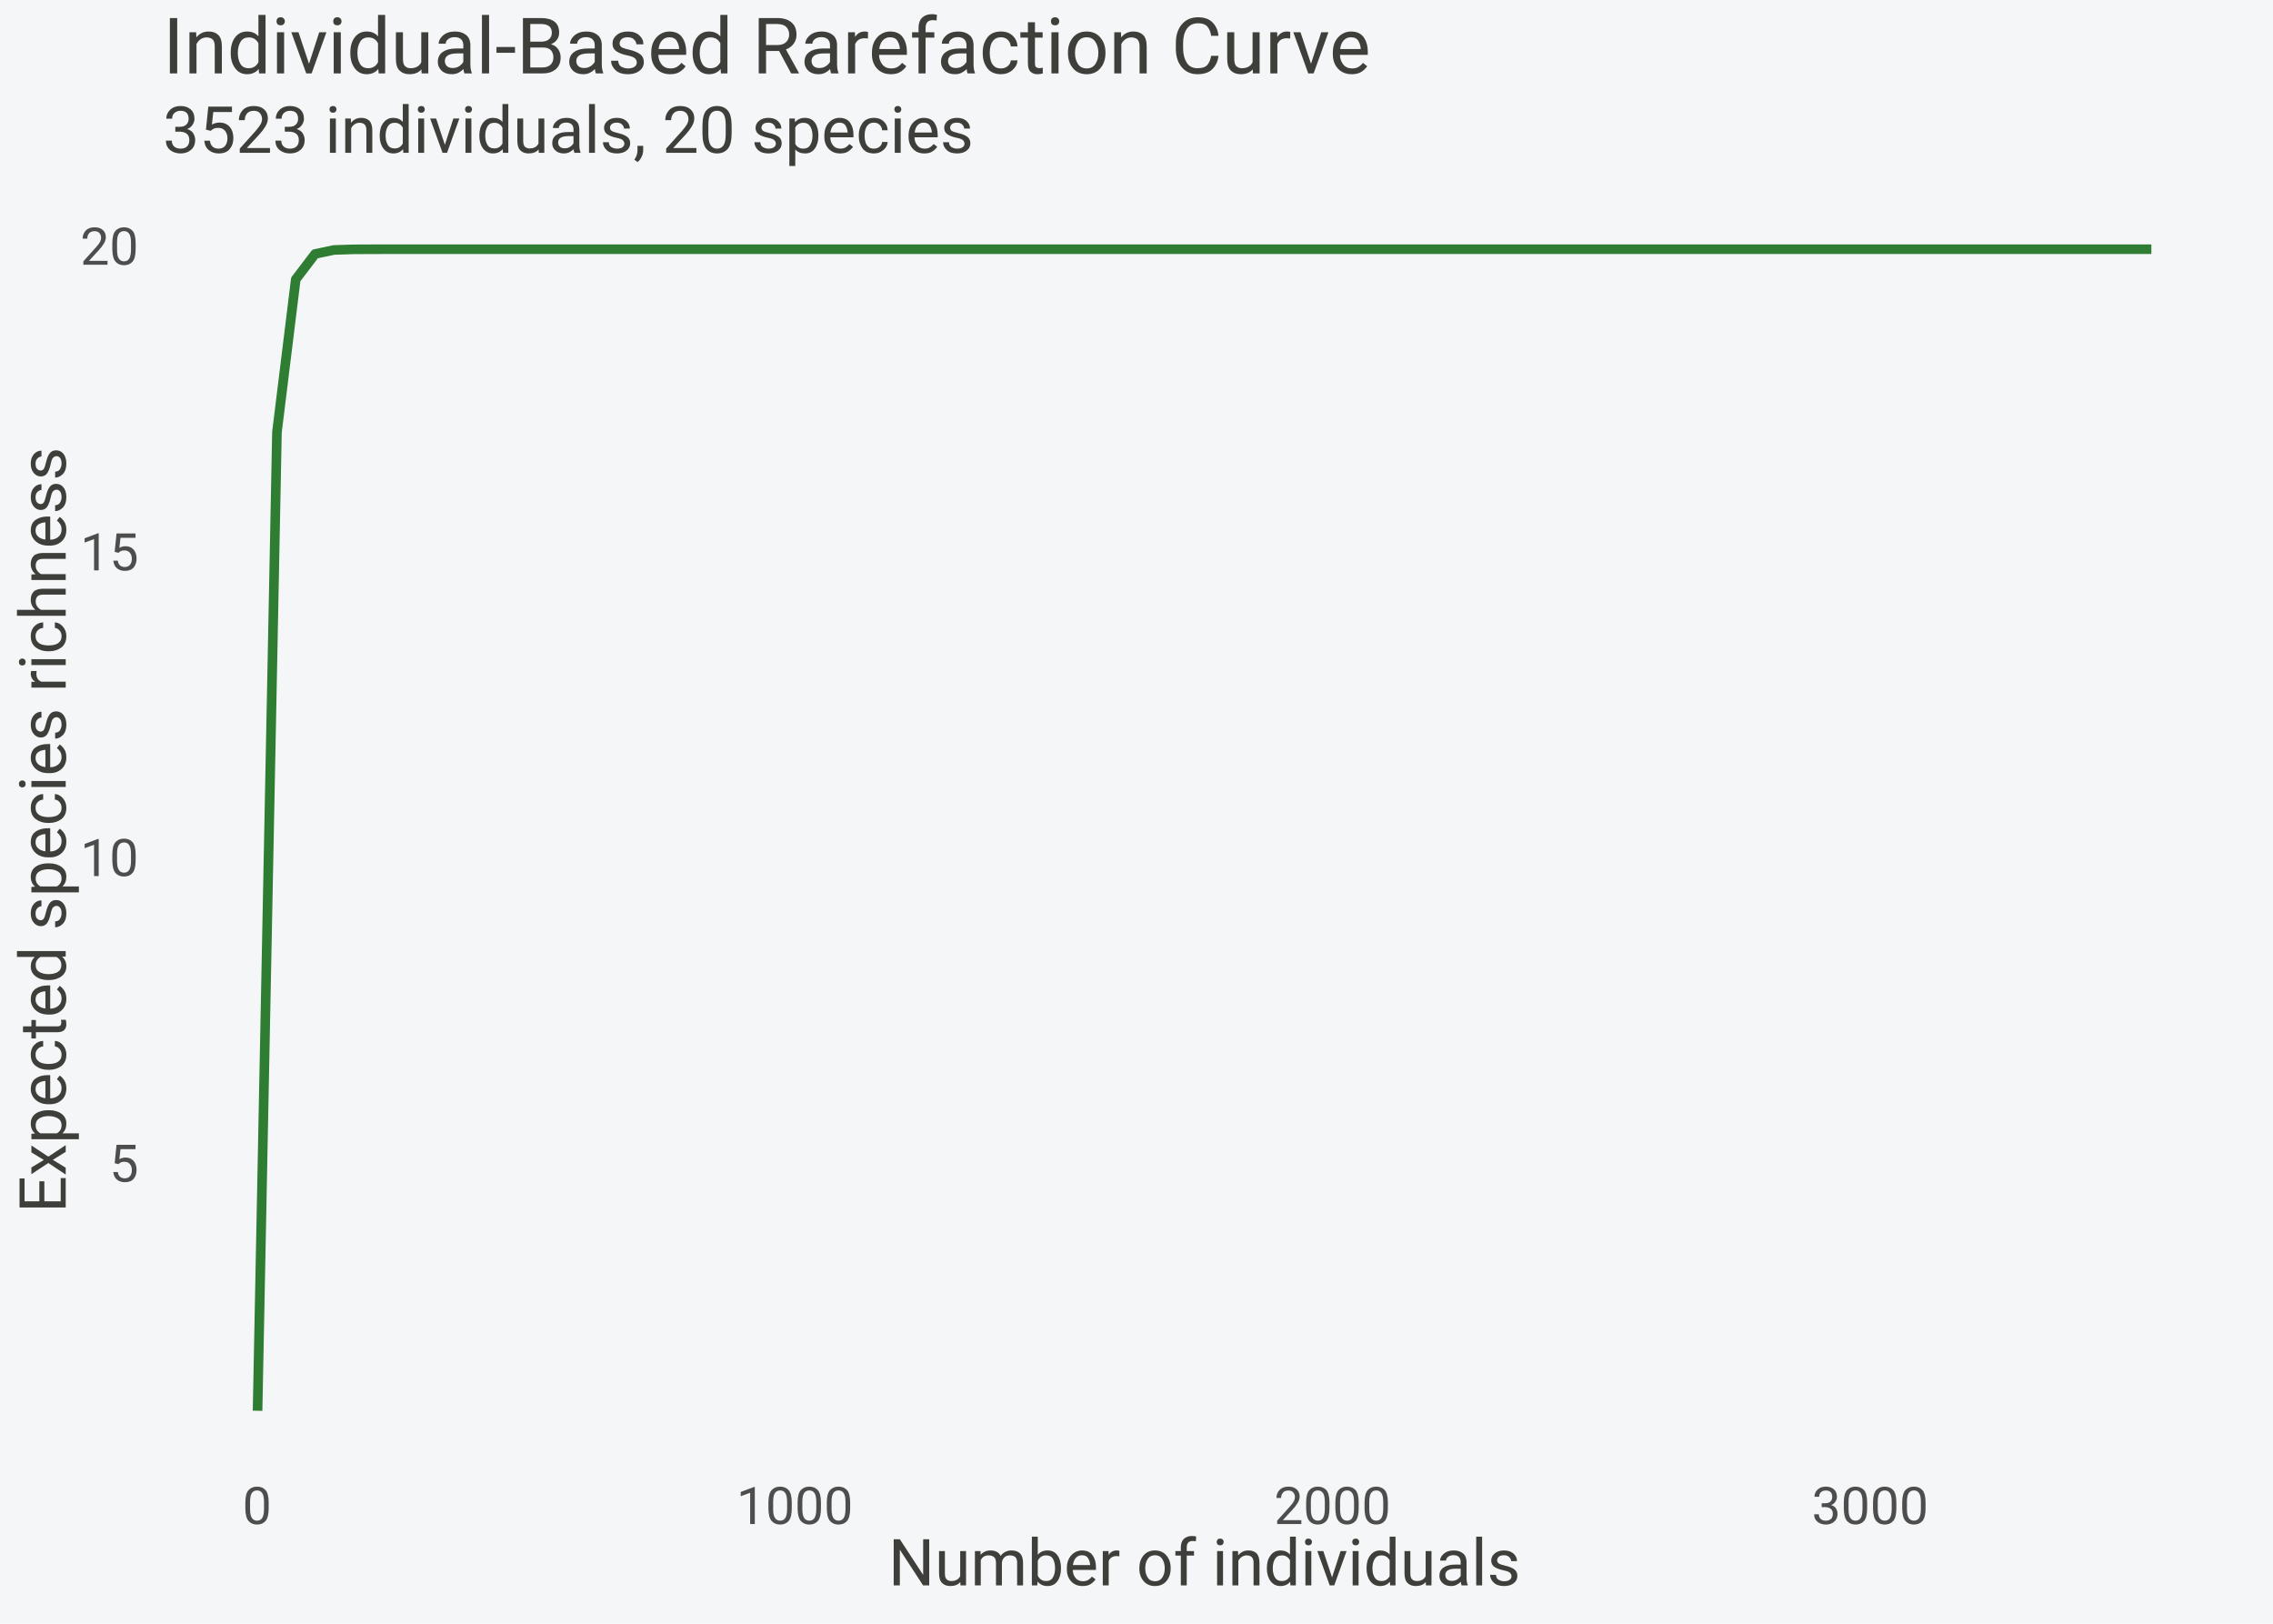
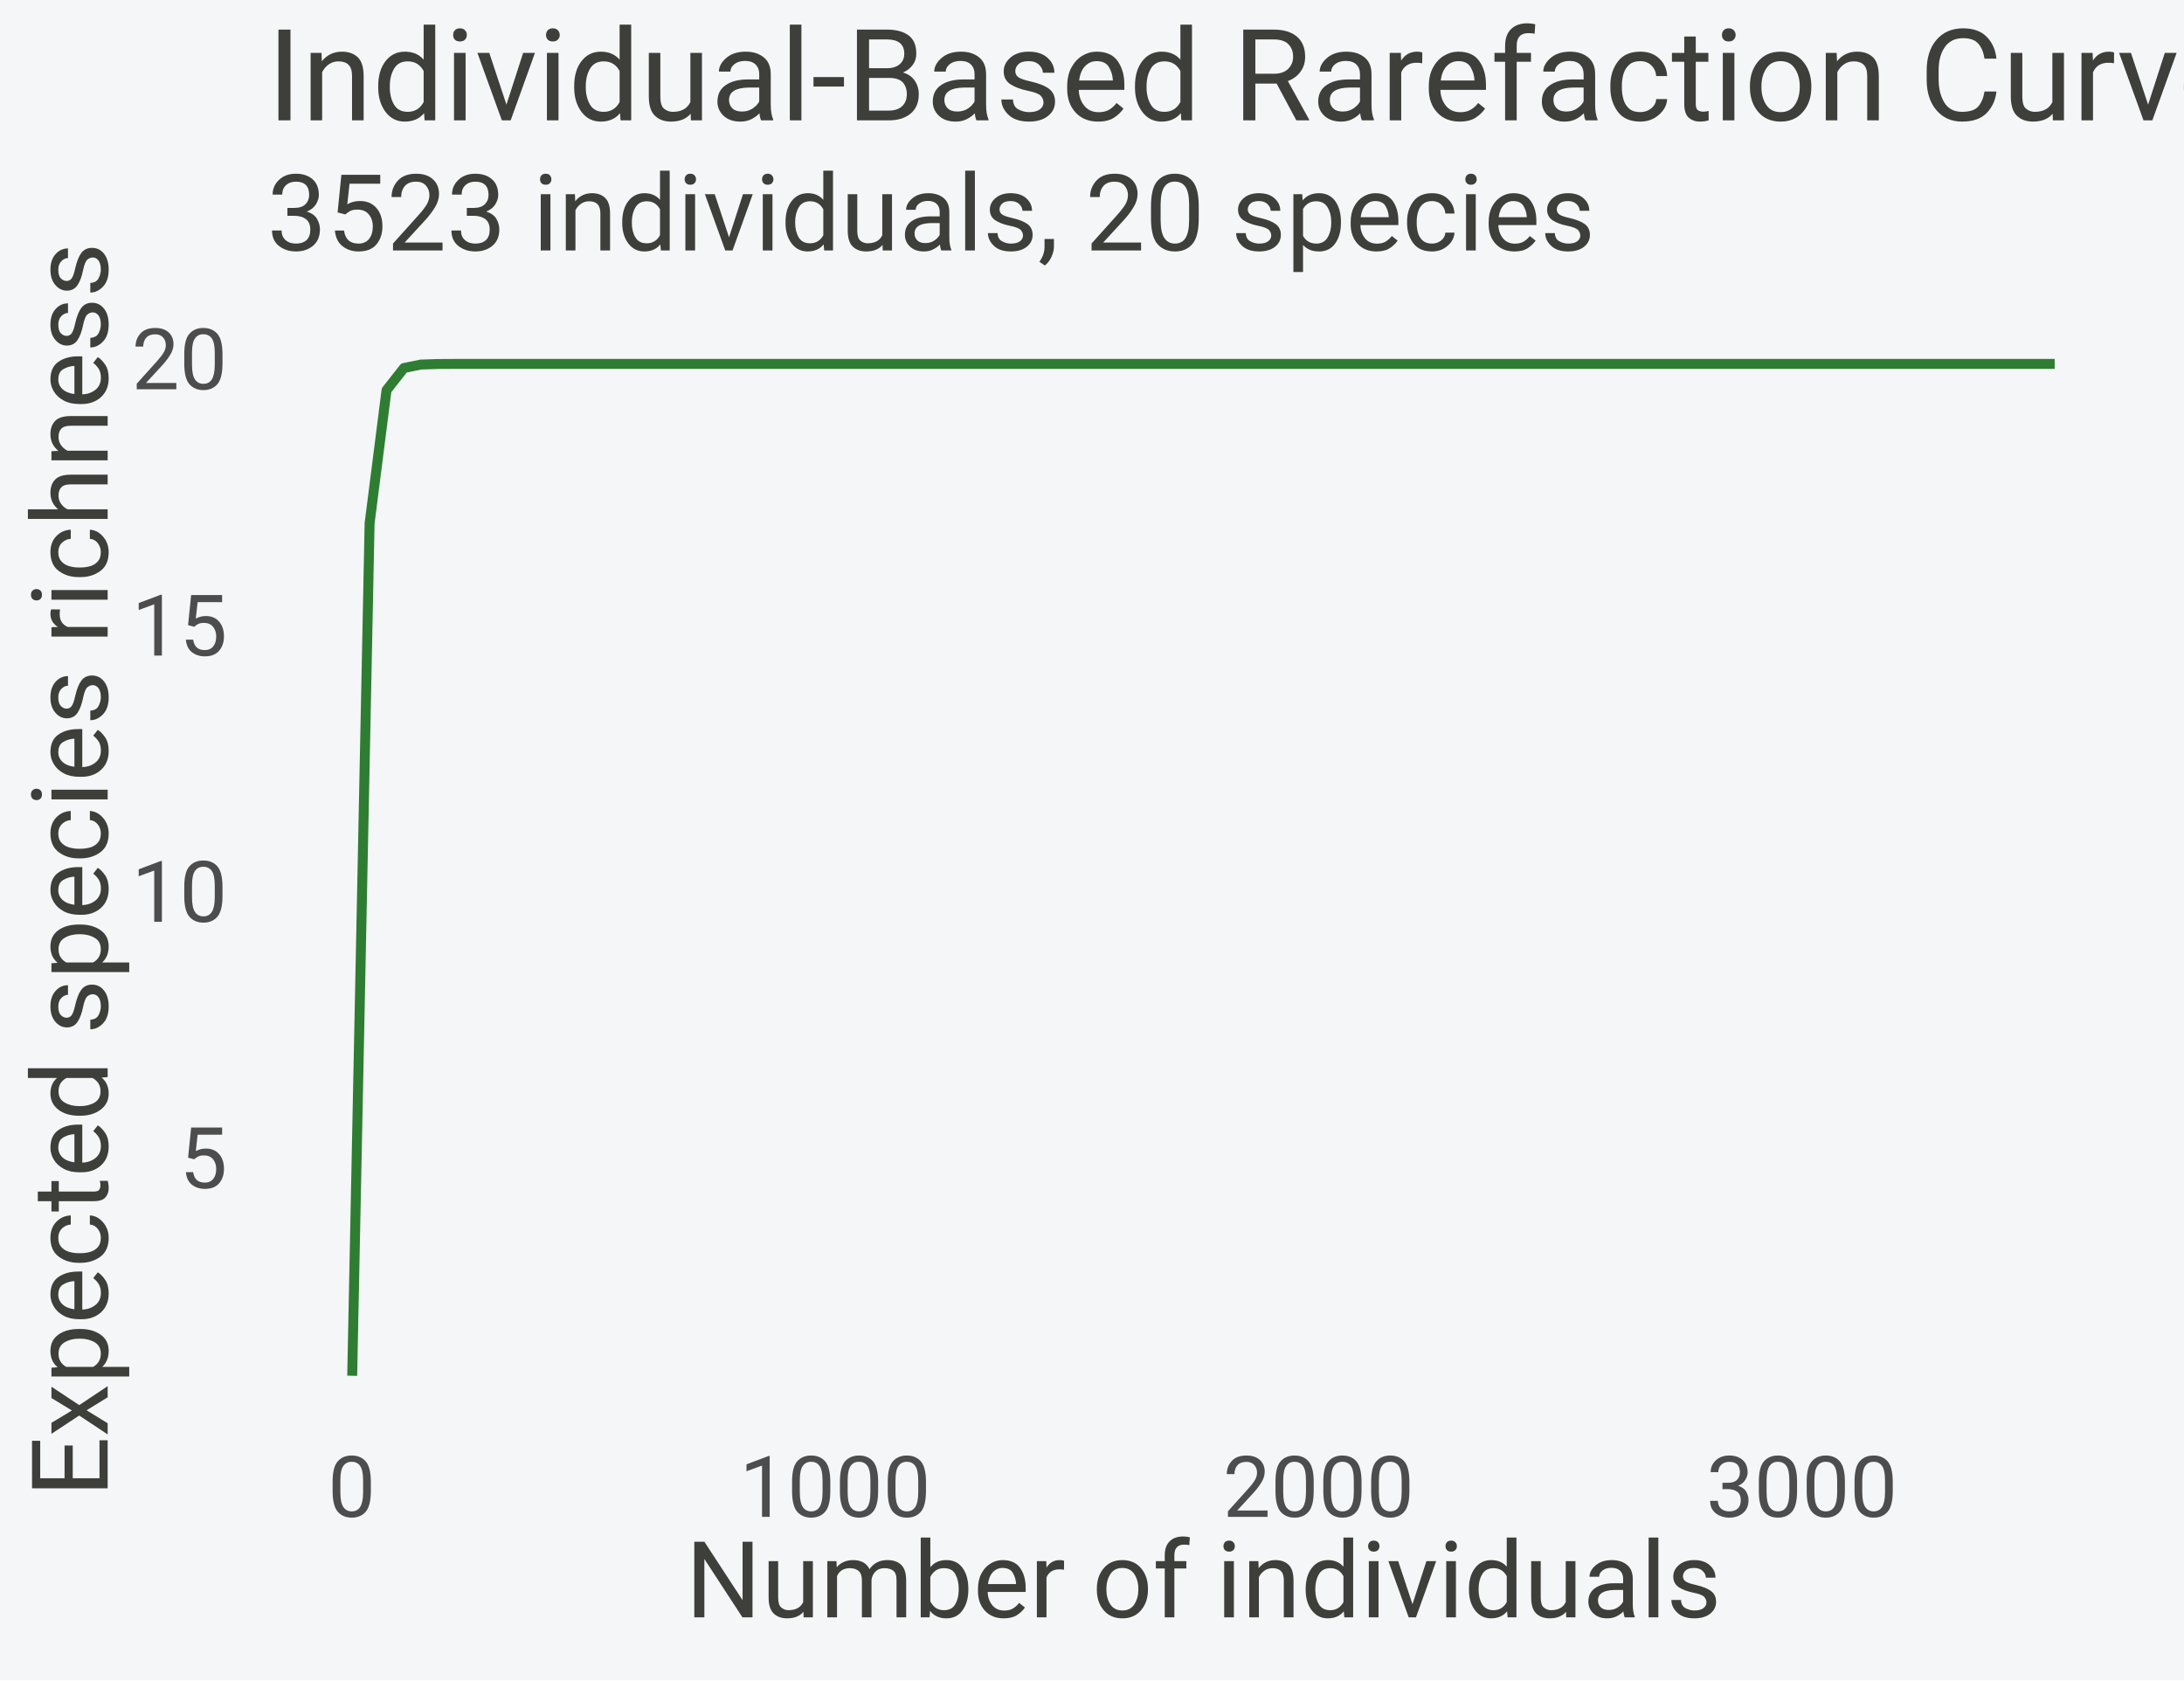
- <svg xmlns="http://www.w3.org/2000/svg" width="504.00pt" height="360.00pt" viewBox="0 0 504.00 360.00">
+ <svg xmlns="http://www.w3.org/2000/svg" width="468.00pt" height="360.00pt" viewBox="0 0 468.00 360.00">
  <g class="svglite">
    <defs>
      <style type="text/css">
    /* theme-aware-processed */
    .svglite line, .svglite polyline, .svglite polygon, .svglite path, .svglite circle {
      fill: none;
      stroke: #3E3F3A;
      stroke-linecap: round;
      stroke-linejoin: round;
      stroke-miterlimit: 10.00;
    }
    .svglite &gt; g &gt; rect {
      fill: none;
      stroke: #3E3F3A;
      stroke-linecap: round;
      stroke-linejoin: round;
      stroke-miterlimit: 10.00;
    }
    .svglite text {
      white-space: pre;
      fill: #3E3F3A;
    }
    .svglite g.glyphgroup path {
      fill: inherit;
      stroke: none;
    }
  </style>
    </defs>
-     <rect width="100%" height="100%" style="stroke: none; fill: #F5F6F8;" />
+     <rect class="svg-bg" width="100%" height="100%" style="stroke: none; fill: #F5F6F8;" />
    <defs>
-       <clipPath id="cpMC4wMHw1MDQuMDB8MC4wMHwzNjAuMDA=">
-         <rect x="0.00" y="0.00" width="504.00" height="360.00" />
+       <clipPath id="cpMC4wMHw0NjguMDB8MC4wMHwzNjAuMDA=">
+         <rect x="0.00" y="0.00" width="468.00" height="360.00" />
      </clipPath>
    </defs>
-     <g clip-path="url(#cpMC4wMHw1MDQuMDB8MC4wMHwzNjAuMDA=)">
-       <rect x="0.00" y="0.00" width="504.00" height="360.00" style="stroke-width: 1.16; stroke: none;" /> fill: #F5F6F8;' /&gt;
+     <g clip-path="url(#cpMC4wMHw0NjguMDB8MC4wMHwzNjAuMDA=)">
+       <rect x="0.00" y="0.00" width="468.00" height="360.00" style="stroke-width: 1.84; stroke: none;" /> fill: #F5F6F8;' /&gt;
</g>
    <defs>
-       <clipPath id="cpMzYuMTJ8NDk4LjAyfDQyLjM4fDMyNS42NQ==">
-         <rect x="36.12" y="42.38" width="461.90" height="283.28" />
+       <clipPath id="cpNTcuMjN8NDU4LjU0fDY3LjEzfDMwNS42MQ==">
+         <rect x="57.23" y="67.13" width="401.30" height="238.48" />
      </clipPath>
    </defs>
-     <g clip-path="url(#cpMzYuMTJ8NDk4LjAyfDQyLjM4fDMyNS42NQ==)">
-       <rect x="36.12" y="42.38" width="461.90" height="283.28" style="stroke-width: 1.16; stroke: none;" /> fill: #F5F6F8;' /&gt;
- <polygon points="57.11,312.78 61.41,95.86 65.58,61.99 69.87,56.31 74.04,55.43 78.34,55.28 82.51,55.26 86.80,55.25 91.09,55.25 95.27,55.25 99.56,55.25 103.73,55.25 108.02,55.25 112.20,55.25 116.49,55.25 120.78,55.25 124.95,55.25 129.25,55.25 133.42,55.25 137.71,55.25 142.00,55.25 146.18,55.25 150.47,55.25 154.64,55.25 158.93,55.25 163.11,55.25 167.40,55.25 171.69,55.25 175.86,55.25 180.16,55.25 184.33,55.25 188.62,55.25 192.79,55.25 197.09,55.25 201.38,55.25 205.55,55.25 209.84,55.25 214.02,55.25 218.31,55.25 222.48,55.25 226.77,55.25 231.06,55.25 235.24,55.25 239.53,55.25 243.70,55.25 247.99,55.25 252.17,55.25 256.46,55.25 260.75,55.25 264.92,55.25 269.22,55.25 273.39,55.25 277.68,55.25 281.97,55.25 286.15,55.25 290.44,55.25 294.61,55.25 298.90,55.25 303.08,55.25 307.37,55.25 311.66,55.25 315.83,55.25 320.13,55.25 324.30,55.25 328.59,55.25 332.76,55.25 337.06,55.25 341.35,55.25 345.52,55.25 349.81,55.25 353.99,55.25 358.28,55.25 362.45,55.25 366.74,55.25 371.04,55.25 375.21,55.25 379.50,55.25 383.67,55.25 387.97,55.25 392.14,55.25 396.43,55.25 400.72,55.25 404.90,55.25 409.19,55.25 413.36,55.25 417.65,55.25 421.94,55.25 426.12,55.25 430.41,55.25 434.58,55.25 438.87,55.25 443.05,55.25 447.34,55.25 451.63,55.25 455.80,55.25 460.10,55.25 464.27,55.25 468.56,55.25 472.73,55.25 477.03,55.25 477.03,55.25 472.73,55.25 468.56,55.25 464.27,55.25 460.10,55.25 455.80,55.25 451.63,55.25 447.34,55.25 443.05,55.25 438.87,55.25 434.58,55.25 430.41,55.25 426.12,55.25 421.94,55.25 417.65,55.25 413.36,55.25 409.19,55.25 404.90,55.25 400.72,55.25 396.43,55.25 392.14,55.25 387.97,55.25 383.67,55.25 379.50,55.25 375.21,55.25 371.04,55.25 366.74,55.25 362.45,55.25 358.28,55.25 353.99,55.25 349.81,55.25 345.52,55.25 341.35,55.25 337.06,55.25 332.76,55.25 328.59,55.25 324.30,55.25 320.13,55.25 315.83,55.25 311.66,55.25 307.37,55.25 303.08,55.25 298.90,55.25 294.61,55.25 290.44,55.25 286.15,55.25 281.97,55.25 277.68,55.25 273.39,55.25 269.22,55.25 264.92,55.25 260.75,55.25 256.46,55.25 252.17,55.25 247.99,55.25 243.70,55.25 239.53,55.25 235.24,55.25 231.06,55.25 226.77,55.25 222.48,55.25 218.31,55.25 214.02,55.25 209.84,55.25 205.55,55.25 201.38,55.25 197.09,55.25 192.79,55.25 188.62,55.25 184.33,55.25 180.16,55.25 175.86,55.25 171.69,55.25 167.40,55.25 163.11,55.25 158.93,55.25 154.64,55.25 150.47,55.25 146.18,55.25 142.00,55.25 137.71,55.25 133.42,55.25 129.25,55.25 124.95,55.25 120.78,55.25 116.49,55.25 112.20,55.25 108.02,55.25 103.73,55.25 99.56,55.25 95.27,55.25 91.09,55.25 86.80,55.25 82.51,55.26 78.34,55.30 74.04,55.49 69.87,56.51 65.58,62.51 61.41,96.64 57.11,312.78 " style="stroke-width: 0.00; stroke: none; stroke-linecap: butt; fill: #4CAF50; fill-opacity: 0.30;" />
-       <polyline points="57.11,312.78 61.41,95.86 65.58,61.99 69.87,56.31 74.04,55.43 78.34,55.28 82.51,55.26 86.80,55.25 91.09,55.25 95.27,55.25 99.56,55.25 103.73,55.25 108.02,55.25 112.20,55.25 116.49,55.25 120.78,55.25 124.95,55.25 129.25,55.25 133.42,55.25 137.71,55.25 142.00,55.25 146.18,55.25 150.47,55.25 154.64,55.25 158.93,55.25 163.11,55.25 167.40,55.25 171.69,55.25 175.86,55.25 180.16,55.25 184.33,55.25 188.62,55.25 192.79,55.25 197.09,55.25 201.38,55.25 205.55,55.25 209.84,55.25 214.02,55.25 218.31,55.25 222.48,55.25 226.77,55.25 231.06,55.25 235.24,55.25 239.53,55.25 243.70,55.25 247.99,55.25 252.17,55.25 256.46,55.25 260.75,55.25 264.92,55.25 269.22,55.25 273.39,55.25 277.68,55.25 281.97,55.25 286.15,55.25 290.44,55.25 294.61,55.25 298.90,55.25 303.08,55.25 307.37,55.25 311.66,55.25 315.83,55.25 320.13,55.25 324.30,55.25 328.59,55.25 332.76,55.25 337.06,55.25 341.35,55.25 345.52,55.25 349.81,55.25 353.99,55.25 358.28,55.25 362.45,55.25 366.74,55.25 371.04,55.25 375.21,55.25 379.50,55.25 383.67,55.25 387.97,55.25 392.14,55.25 396.43,55.25 400.72,55.25 404.90,55.25 409.19,55.25 413.36,55.25 417.65,55.25 421.94,55.25 426.12,55.25 430.41,55.25 434.58,55.25 438.87,55.25 443.05,55.25 447.34,55.25 451.63,55.25 455.80,55.25 460.10,55.25 464.27,55.25 468.56,55.25 472.73,55.25 477.03,55.25 " style="stroke-width: 1.16; stroke: none; stroke-linecap: butt;" />
-       <polyline points="477.03,55.25 472.73,55.25 468.56,55.25 464.27,55.25 460.10,55.25 455.80,55.25 451.63,55.25 447.34,55.25 443.05,55.25 438.87,55.25 434.58,55.25 430.41,55.25 426.12,55.25 421.94,55.25 417.65,55.25 413.36,55.25 409.19,55.25 404.90,55.25 400.72,55.25 396.43,55.25 392.14,55.25 387.97,55.25 383.67,55.25 379.50,55.25 375.21,55.25 371.04,55.25 366.74,55.25 362.45,55.25 358.28,55.25 353.99,55.25 349.81,55.25 345.52,55.25 341.35,55.25 337.06,55.25 332.76,55.25 328.59,55.25 324.30,55.25 320.13,55.25 315.83,55.25 311.66,55.25 307.37,55.25 303.08,55.25 298.90,55.25 294.61,55.25 290.44,55.25 286.15,55.25 281.97,55.25 277.68,55.25 273.39,55.25 269.22,55.25 264.92,55.25 260.75,55.25 256.46,55.25 252.17,55.25 247.99,55.25 243.70,55.25 239.53,55.25 235.24,55.25 231.06,55.25 226.77,55.25 222.48,55.25 218.31,55.25 214.02,55.25 209.84,55.25 205.55,55.25 201.38,55.25 197.09,55.25 192.79,55.25 188.62,55.25 184.33,55.25 180.16,55.25 175.86,55.25 171.69,55.25 167.40,55.25 163.11,55.25 158.93,55.25 154.64,55.25 150.47,55.25 146.18,55.25 142.00,55.25 137.71,55.25 133.42,55.25 129.25,55.25 124.95,55.25 120.78,55.25 116.49,55.25 112.20,55.25 108.02,55.25 103.73,55.25 99.56,55.25 95.27,55.25 91.09,55.25 86.80,55.25 82.51,55.26 78.34,55.30 74.04,55.49 69.87,56.51 65.58,62.51 61.41,96.64 57.11,312.78 " style="stroke-width: 1.16; stroke: none; stroke-linecap: butt;" />
-       <polyline points="57.11,312.78 61.41,95.80 65.58,61.94 69.87,56.30 74.04,55.42 78.34,55.28 82.51,55.26 86.80,55.25 91.09,55.25 95.27,55.25 99.56,55.25 103.73,55.25 108.02,55.25 112.20,55.25 116.49,55.25 120.78,55.25 124.95,55.25 129.25,55.25 133.42,55.25 137.71,55.25 142.00,55.25 146.18,55.25 150.47,55.25 154.64,55.25 158.93,55.25 163.11,55.25 167.40,55.25 171.69,55.25 175.86,55.25 180.16,55.25 184.33,55.25 188.62,55.25 192.79,55.25 197.09,55.25 201.38,55.25 205.55,55.25 209.84,55.25 214.02,55.25 218.31,55.25 222.48,55.25 226.77,55.25 231.06,55.25 235.24,55.25 239.53,55.25 243.70,55.25 247.99,55.25 252.17,55.25 256.46,55.25 260.75,55.25 264.92,55.25 269.22,55.25 273.39,55.25 277.68,55.25 281.97,55.25 286.15,55.25 290.44,55.25 294.61,55.25 298.90,55.25 303.08,55.25 307.37,55.25 311.66,55.25 315.83,55.25 320.13,55.25 324.30,55.25 328.59,55.25 332.76,55.25 337.06,55.25 341.35,55.25 345.52,55.25 349.81,55.25 353.99,55.25 358.28,55.25 362.45,55.25 366.74,55.25 371.04,55.25 375.21,55.25 379.50,55.25 383.67,55.25 387.97,55.25 392.14,55.25 396.43,55.25 400.72,55.25 404.90,55.25 409.19,55.25 413.36,55.25 417.65,55.25 421.94,55.25 426.12,55.25 430.41,55.25 434.58,55.25 438.87,55.25 443.05,55.25 447.34,55.25 451.63,55.25 455.80,55.25 460.10,55.25 464.27,55.25 468.56,55.25 472.73,55.25 477.03,55.25 " style="stroke-width: 2.13; stroke: #2E7D32; stroke-linecap: butt;" />
+     <g clip-path="url(#cpNTcuMjN8NDU4LjU0fDY3LjEzfDMwNS42MQ==)">
+       <rect x="57.23" y="67.13" width="401.30" height="238.48" style="stroke-width: 1.84; stroke: none;" /> fill: #F5F6F8;' /&gt;
+ <polygon points="75.47,294.77 79.20,112.16 82.83,83.64 86.56,78.86 90.18,78.12 93.91,77.99 97.54,77.97 101.27,77.97 104.99,77.97 108.62,77.97 112.35,77.97 115.97,77.97 119.70,77.97 123.33,77.97 127.06,77.97 130.79,77.97 134.41,77.97 138.14,77.97 141.77,77.97 145.50,77.97 149.22,77.97 152.85,77.97 156.58,77.97 160.20,77.97 163.93,77.97 167.56,77.97 171.29,77.97 175.02,77.97 178.64,77.97 182.37,77.97 186.00,77.97 189.73,77.97 193.35,77.97 197.08,77.97 200.81,77.97 204.43,77.97 208.16,77.97 211.79,77.97 215.52,77.97 219.14,77.97 222.87,77.97 226.60,77.97 230.23,77.97 233.96,77.97 237.58,77.97 241.31,77.97 244.94,77.97 248.66,77.97 252.39,77.97 256.02,77.97 259.75,77.97 263.37,77.97 267.10,77.97 270.83,77.97 274.46,77.97 278.19,77.97 281.81,77.97 285.54,77.97 289.17,77.97 292.90,77.97 296.62,77.97 300.25,77.97 303.98,77.97 307.60,77.97 311.33,77.97 314.96,77.97 318.69,77.97 322.42,77.97 326.04,77.97 329.77,77.97 333.40,77.97 337.13,77.97 340.75,77.97 344.48,77.97 348.21,77.97 351.83,77.97 355.56,77.97 359.19,77.97 362.92,77.97 366.54,77.97 370.27,77.97 374.00,77.97 377.63,77.97 381.36,77.97 384.98,77.97 388.71,77.97 392.44,77.97 396.06,77.97 399.79,77.97 403.42,77.97 407.15,77.97 410.77,77.97 414.50,77.97 418.23,77.97 421.86,77.97 425.59,77.97 429.21,77.97 432.94,77.97 436.57,77.97 440.29,77.97 440.29,77.97 436.57,77.97 432.94,77.97 429.21,77.97 425.59,77.97 421.86,77.97 418.23,77.97 414.50,77.97 410.77,77.97 407.15,77.97 403.42,77.97 399.79,77.97 396.06,77.97 392.44,77.97 388.71,77.97 384.98,77.97 381.36,77.97 377.63,77.97 374.00,77.97 370.27,77.97 366.54,77.97 362.92,77.97 359.19,77.97 355.56,77.97 351.83,77.97 348.21,77.97 344.48,77.97 340.75,77.97 337.13,77.97 333.40,77.97 329.77,77.97 326.04,77.97 322.42,77.97 318.69,77.97 314.96,77.97 311.33,77.97 307.60,77.97 303.98,77.97 300.25,77.97 296.62,77.97 292.90,77.97 289.17,77.97 285.54,77.97 281.81,77.97 278.19,77.97 274.46,77.97 270.83,77.97 267.10,77.97 263.37,77.97 259.75,77.97 256.02,77.97 252.39,77.97 248.66,77.97 244.94,77.97 241.31,77.97 237.58,77.97 233.96,77.97 230.23,77.97 226.60,77.97 222.87,77.97 219.14,77.97 215.52,77.97 211.79,77.97 208.16,77.97 204.43,77.97 200.81,77.97 197.08,77.97 193.35,77.97 189.73,77.97 186.00,77.97 182.37,77.97 178.64,77.97 175.02,77.97 171.29,77.97 167.56,77.97 163.93,77.97 160.20,77.97 156.58,77.97 152.85,77.97 149.22,77.97 145.50,77.97 141.77,77.97 138.14,77.97 134.41,77.97 130.79,77.97 127.06,77.97 123.33,77.97 119.70,77.97 115.97,77.97 112.35,77.97 108.62,77.97 104.99,77.97 101.27,77.97 97.54,77.98 93.91,78.01 90.18,78.17 86.56,79.03 82.83,84.07 79.20,112.81 75.47,294.77 " style="stroke-width: 0.00; stroke: none; stroke-linecap: butt; fill: #4CAF50; fill-opacity: 0.30;" />
+       <polyline points="75.47,294.77 79.20,112.16 82.83,83.64 86.56,78.86 90.18,78.12 93.91,77.99 97.54,77.97 101.27,77.97 104.99,77.97 108.62,77.97 112.35,77.97 115.97,77.97 119.70,77.97 123.33,77.97 127.06,77.97 130.79,77.97 134.41,77.97 138.14,77.97 141.77,77.97 145.50,77.97 149.22,77.97 152.85,77.97 156.58,77.97 160.20,77.97 163.93,77.97 167.56,77.97 171.29,77.97 175.02,77.97 178.64,77.97 182.37,77.97 186.00,77.97 189.73,77.97 193.35,77.97 197.08,77.97 200.81,77.97 204.43,77.97 208.16,77.97 211.79,77.97 215.52,77.97 219.14,77.97 222.87,77.97 226.60,77.97 230.23,77.97 233.96,77.97 237.58,77.97 241.31,77.97 244.94,77.97 248.66,77.97 252.39,77.97 256.02,77.97 259.75,77.97 263.37,77.97 267.10,77.97 270.83,77.97 274.46,77.97 278.19,77.97 281.81,77.97 285.54,77.97 289.17,77.97 292.90,77.97 296.62,77.97 300.25,77.97 303.98,77.97 307.60,77.97 311.33,77.97 314.96,77.97 318.69,77.97 322.42,77.97 326.04,77.97 329.77,77.97 333.40,77.97 337.13,77.97 340.75,77.97 344.48,77.97 348.21,77.97 351.83,77.97 355.56,77.97 359.19,77.97 362.92,77.97 366.54,77.97 370.27,77.97 374.00,77.97 377.63,77.97 381.36,77.97 384.98,77.97 388.71,77.97 392.44,77.97 396.06,77.97 399.79,77.97 403.42,77.97 407.15,77.97 410.77,77.97 414.50,77.97 418.23,77.97 421.86,77.97 425.59,77.97 429.21,77.97 432.94,77.97 436.57,77.97 440.29,77.97 " style="stroke-width: 1.84; stroke: none; stroke-linecap: butt;" />
+       <polyline points="440.29,77.97 436.57,77.97 432.94,77.97 429.21,77.97 425.59,77.97 421.86,77.97 418.23,77.97 414.50,77.97 410.77,77.97 407.15,77.97 403.42,77.97 399.79,77.97 396.06,77.97 392.44,77.97 388.71,77.97 384.98,77.97 381.36,77.97 377.63,77.97 374.00,77.97 370.27,77.97 366.54,77.97 362.92,77.97 359.19,77.97 355.56,77.97 351.83,77.97 348.21,77.97 344.48,77.97 340.75,77.97 337.13,77.97 333.40,77.97 329.77,77.97 326.04,77.97 322.42,77.97 318.69,77.97 314.96,77.97 311.33,77.97 307.60,77.97 303.98,77.97 300.25,77.97 296.62,77.97 292.90,77.97 289.17,77.97 285.54,77.97 281.81,77.97 278.19,77.97 274.46,77.97 270.83,77.97 267.10,77.97 263.37,77.97 259.75,77.97 256.02,77.97 252.39,77.97 248.66,77.97 244.94,77.97 241.31,77.97 237.58,77.97 233.96,77.97 230.23,77.97 226.60,77.97 222.87,77.97 219.14,77.97 215.52,77.97 211.79,77.97 208.16,77.97 204.43,77.97 200.81,77.97 197.08,77.97 193.35,77.97 189.73,77.97 186.00,77.97 182.37,77.97 178.64,77.97 175.02,77.97 171.29,77.97 167.56,77.97 163.93,77.97 160.20,77.97 156.58,77.97 152.85,77.97 149.22,77.97 145.50,77.97 141.77,77.97 138.14,77.97 134.41,77.97 130.79,77.97 127.06,77.97 123.33,77.97 119.70,77.97 115.97,77.97 112.35,77.97 108.62,77.97 104.99,77.97 101.27,77.97 97.54,77.98 93.91,78.01 90.18,78.17 86.56,79.03 82.83,84.07 79.20,112.81 75.47,294.77 " style="stroke-width: 1.84; stroke: none; stroke-linecap: butt;" />
+       <polyline points="75.47,294.77 79.20,112.11 82.83,83.60 86.56,78.85 90.18,78.11 93.91,77.99 97.54,77.97 101.27,77.97 104.99,77.97 108.62,77.97 112.35,77.97 115.97,77.97 119.70,77.97 123.33,77.97 127.06,77.97 130.79,77.97 134.41,77.97 138.14,77.97 141.77,77.97 145.50,77.97 149.22,77.97 152.85,77.97 156.58,77.97 160.20,77.97 163.93,77.97 167.56,77.97 171.29,77.97 175.02,77.97 178.64,77.97 182.37,77.97 186.00,77.97 189.73,77.97 193.35,77.97 197.08,77.97 200.81,77.97 204.43,77.97 208.16,77.97 211.79,77.97 215.52,77.97 219.14,77.97 222.87,77.97 226.60,77.97 230.23,77.97 233.96,77.97 237.58,77.97 241.31,77.97 244.94,77.97 248.66,77.97 252.39,77.97 256.02,77.97 259.75,77.97 263.37,77.97 267.10,77.97 270.83,77.97 274.46,77.97 278.19,77.97 281.81,77.97 285.54,77.97 289.17,77.97 292.90,77.97 296.62,77.97 300.25,77.97 303.98,77.97 307.60,77.97 311.33,77.97 314.96,77.97 318.69,77.97 322.42,77.97 326.04,77.97 329.77,77.97 333.40,77.97 337.13,77.97 340.75,77.97 344.48,77.97 348.21,77.97 351.83,77.97 355.56,77.97 359.19,77.97 362.92,77.97 366.54,77.97 370.27,77.97 374.00,77.97 377.63,77.97 381.36,77.97 384.98,77.97 388.71,77.97 392.44,77.97 396.06,77.97 399.79,77.97 403.42,77.97 407.15,77.97 410.77,77.97 414.50,77.97 418.23,77.97 421.86,77.97 425.59,77.97 429.21,77.97 432.94,77.97 436.57,77.97 440.29,77.97 " style="stroke-width: 2.13; stroke: #2E7D32; stroke-linecap: butt;" />
    </g>
-     <g clip-path="url(#cpMC4wMHw1MDQuMDB8MC4wMHwzNjAuMDA=)">
-       <text x="30.74" y="262.00" text-anchor="end" style="font-size: 0.96em;fill: #4D4D4D; font-family: &quot;Roboto&quot;, -apple-system, BlinkMacSystemFont, &quot;Segoe UI&quot;, system-ui, sans-serif;">5</text>
-       <text x="30.74" y="194.23" text-anchor="end" style="font-size: 0.96em;fill: #4D4D4D; font-family: &quot;Roboto&quot;, -apple-system, BlinkMacSystemFont, &quot;Segoe UI&quot;, system-ui, sans-serif;">10</text>
-       <text x="30.74" y="126.46" text-anchor="end" style="font-size: 0.96em;fill: #4D4D4D; font-family: &quot;Roboto&quot;, -apple-system, BlinkMacSystemFont, &quot;Segoe UI&quot;, system-ui, sans-serif;">15</text>
-       <text x="30.74" y="58.69" text-anchor="end" style="font-size: 0.96em;fill: #4D4D4D; font-family: &quot;Roboto&quot;, -apple-system, BlinkMacSystemFont, &quot;Segoe UI&quot;, system-ui, sans-serif;">20</text>
-       <text x="57.00" y="337.90" text-anchor="middle" style="font-size: 0.96em;fill: #4D4D4D; font-family: &quot;Roboto&quot;, -apple-system, BlinkMacSystemFont, &quot;Segoe UI&quot;, system-ui, sans-serif;">0</text>
-       <text x="176.22" y="337.90" text-anchor="middle" style="font-size: 0.96em;fill: #4D4D4D; font-family: &quot;Roboto&quot;, -apple-system, BlinkMacSystemFont, &quot;Segoe UI&quot;, system-ui, sans-serif;">1000</text>
-       <text x="295.45" y="337.90" text-anchor="middle" style="font-size: 0.96em;fill: #4D4D4D; font-family: &quot;Roboto&quot;, -apple-system, BlinkMacSystemFont, &quot;Segoe UI&quot;, system-ui, sans-serif;">2000</text>
-       <text x="414.67" y="337.90" text-anchor="middle" style="font-size: 0.96em;fill: #4D4D4D; font-family: &quot;Roboto&quot;, -apple-system, BlinkMacSystemFont, &quot;Segoe UI&quot;, system-ui, sans-serif;">3000</text>
-       <text x="267.07" y="351.50" text-anchor="middle" style="font-size: 1.2em; font-family: &quot;Roboto&quot;, -apple-system, BlinkMacSystemFont, &quot;Segoe UI&quot;, system-ui, sans-serif;">Number of individuals</text>
-       <text transform="translate(14.57,184.01) rotate(-90)" text-anchor="middle" style="font-size: 1.2em; font-family: &quot;Roboto&quot;, -apple-system, BlinkMacSystemFont, &quot;Segoe UI&quot;, system-ui, sans-serif;">Expected species richness</text>
-       <text x="36.12" y="33.88" style="font-size: 1.2em; font-family: &quot;Roboto&quot;, -apple-system, BlinkMacSystemFont, &quot;Segoe UI&quot;, system-ui, sans-serif;">3523 individuals, 20 species</text>
-       <text x="36.12" y="16.28" style="font-size: 1.44em; font-family: &quot;Roboto&quot;, -apple-system, BlinkMacSystemFont, &quot;Segoe UI&quot;, system-ui, sans-serif;">Individual-Based Rarefaction Curve</text>
+     <g clip-path="url(#cpMC4wMHw0NjguMDB8MC4wMHwzNjAuMDA=)">
+       <text x="48.71" y="254.56" text-anchor="end" style="font-size: 1.52em;fill: #4D4D4D; font-family: &quot;Roboto&quot;, -apple-system, BlinkMacSystemFont, &quot;Segoe UI&quot;, system-ui, sans-serif;">5</text>
+       <text x="48.71" y="197.51" text-anchor="end" style="font-size: 1.52em;fill: #4D4D4D; font-family: &quot;Roboto&quot;, -apple-system, BlinkMacSystemFont, &quot;Segoe UI&quot;, system-ui, sans-serif;">10</text>
+       <text x="48.71" y="140.46" text-anchor="end" style="font-size: 1.52em;fill: #4D4D4D; font-family: &quot;Roboto&quot;, -apple-system, BlinkMacSystemFont, &quot;Segoe UI&quot;, system-ui, sans-serif;">15</text>
+       <text x="48.71" y="83.41" text-anchor="end" style="font-size: 1.52em;fill: #4D4D4D; font-family: &quot;Roboto&quot;, -apple-system, BlinkMacSystemFont, &quot;Segoe UI&quot;, system-ui, sans-serif;">20</text>
+       <text x="75.37" y="325.00" text-anchor="middle" style="font-size: 1.52em;fill: #4D4D4D; font-family: &quot;Roboto&quot;, -apple-system, BlinkMacSystemFont, &quot;Segoe UI&quot;, system-ui, sans-serif;">0</text>
+       <text x="178.95" y="325.00" text-anchor="middle" style="font-size: 1.52em;fill: #4D4D4D; font-family: &quot;Roboto&quot;, -apple-system, BlinkMacSystemFont, &quot;Segoe UI&quot;, system-ui, sans-serif;">1000</text>
+       <text x="282.54" y="325.00" text-anchor="middle" style="font-size: 1.52em;fill: #4D4D4D; font-family: &quot;Roboto&quot;, -apple-system, BlinkMacSystemFont, &quot;Segoe UI&quot;, system-ui, sans-serif;">2000</text>
+       <text x="386.12" y="325.00" text-anchor="middle" style="font-size: 1.52em;fill: #4D4D4D; font-family: &quot;Roboto&quot;, -apple-system, BlinkMacSystemFont, &quot;Segoe UI&quot;, system-ui, sans-serif;">3000</text>
+       <text x="257.88" y="346.53" text-anchor="middle" style="font-size: 1.9em; font-family: &quot;Roboto&quot;, -apple-system, BlinkMacSystemFont, &quot;Segoe UI&quot;, system-ui, sans-serif;">Number of individuals</text>
+       <text transform="translate(23.07,186.37) rotate(-90)" text-anchor="middle" style="font-size: 1.9em; font-family: &quot;Roboto&quot;, -apple-system, BlinkMacSystemFont, &quot;Segoe UI&quot;, system-ui, sans-serif;">Expected species richness</text>
+       <text x="57.23" y="53.66" style="font-size: 1.9em; font-family: &quot;Roboto&quot;, -apple-system, BlinkMacSystemFont, &quot;Segoe UI&quot;, system-ui, sans-serif;">3523 individuals, 20 species</text>
+       <text x="57.23" y="25.79" style="font-size: 2.28em; font-family: &quot;Roboto&quot;, -apple-system, BlinkMacSystemFont, &quot;Segoe UI&quot;, system-ui, sans-serif;">Individual-Based Rarefaction Curve</text>
    </g>
  </g>
</svg>
